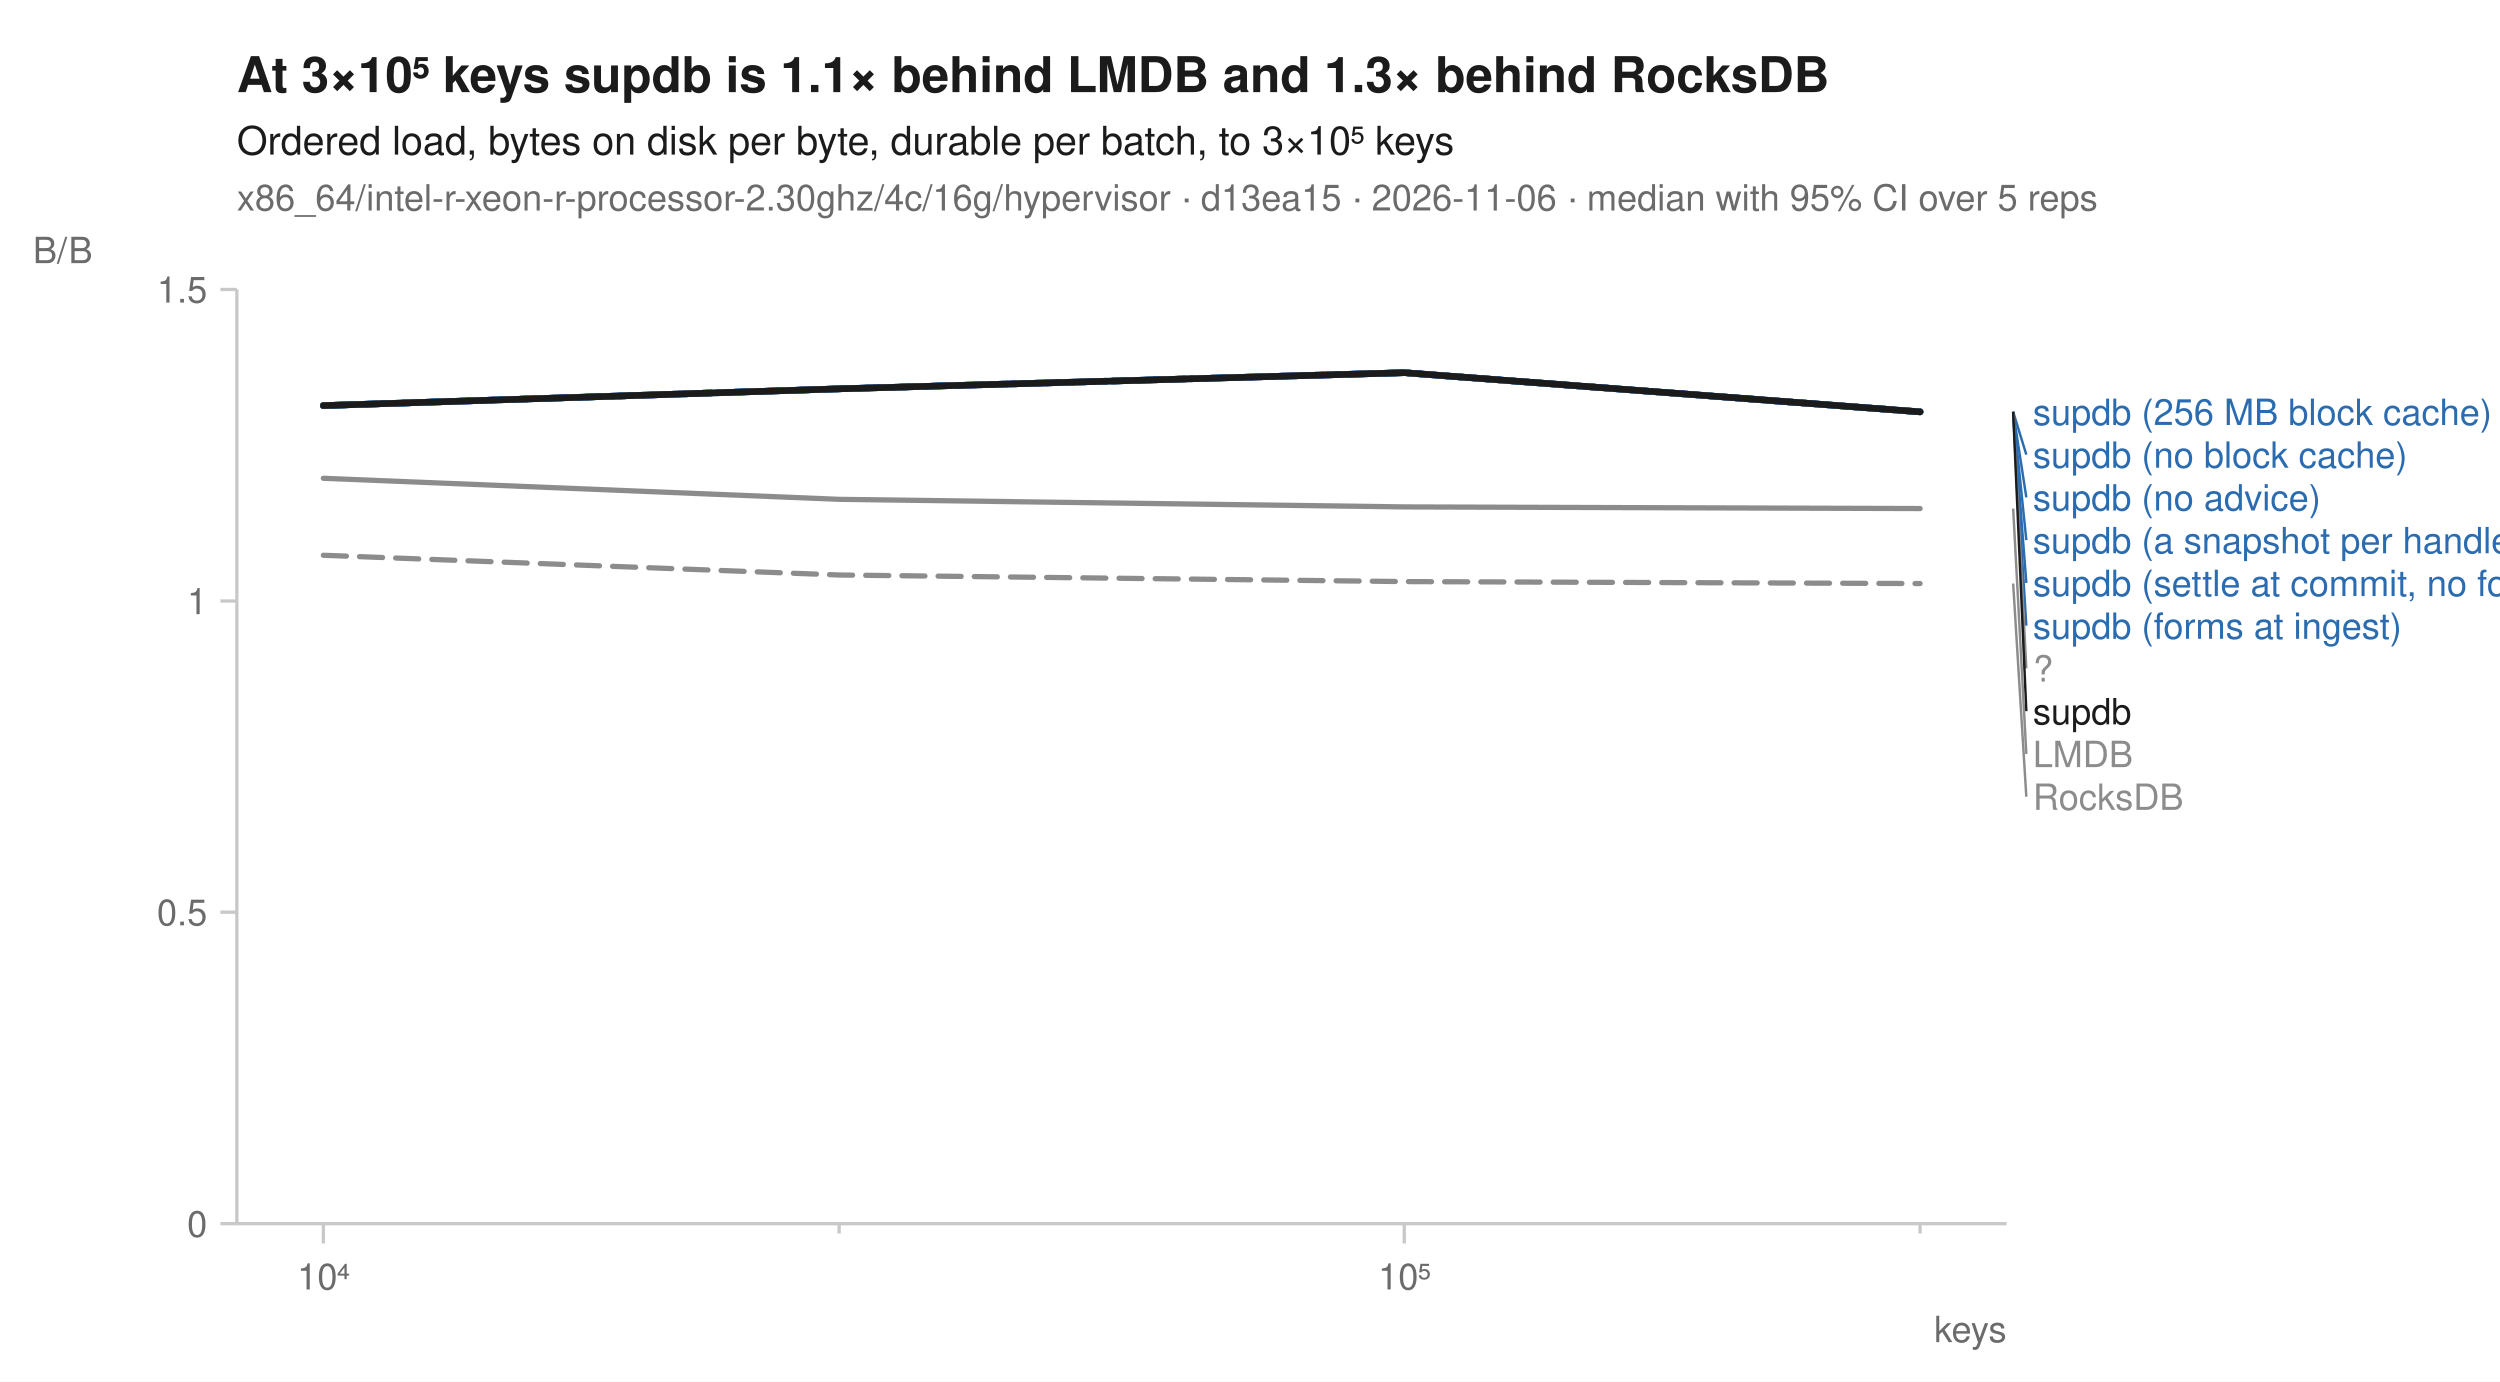
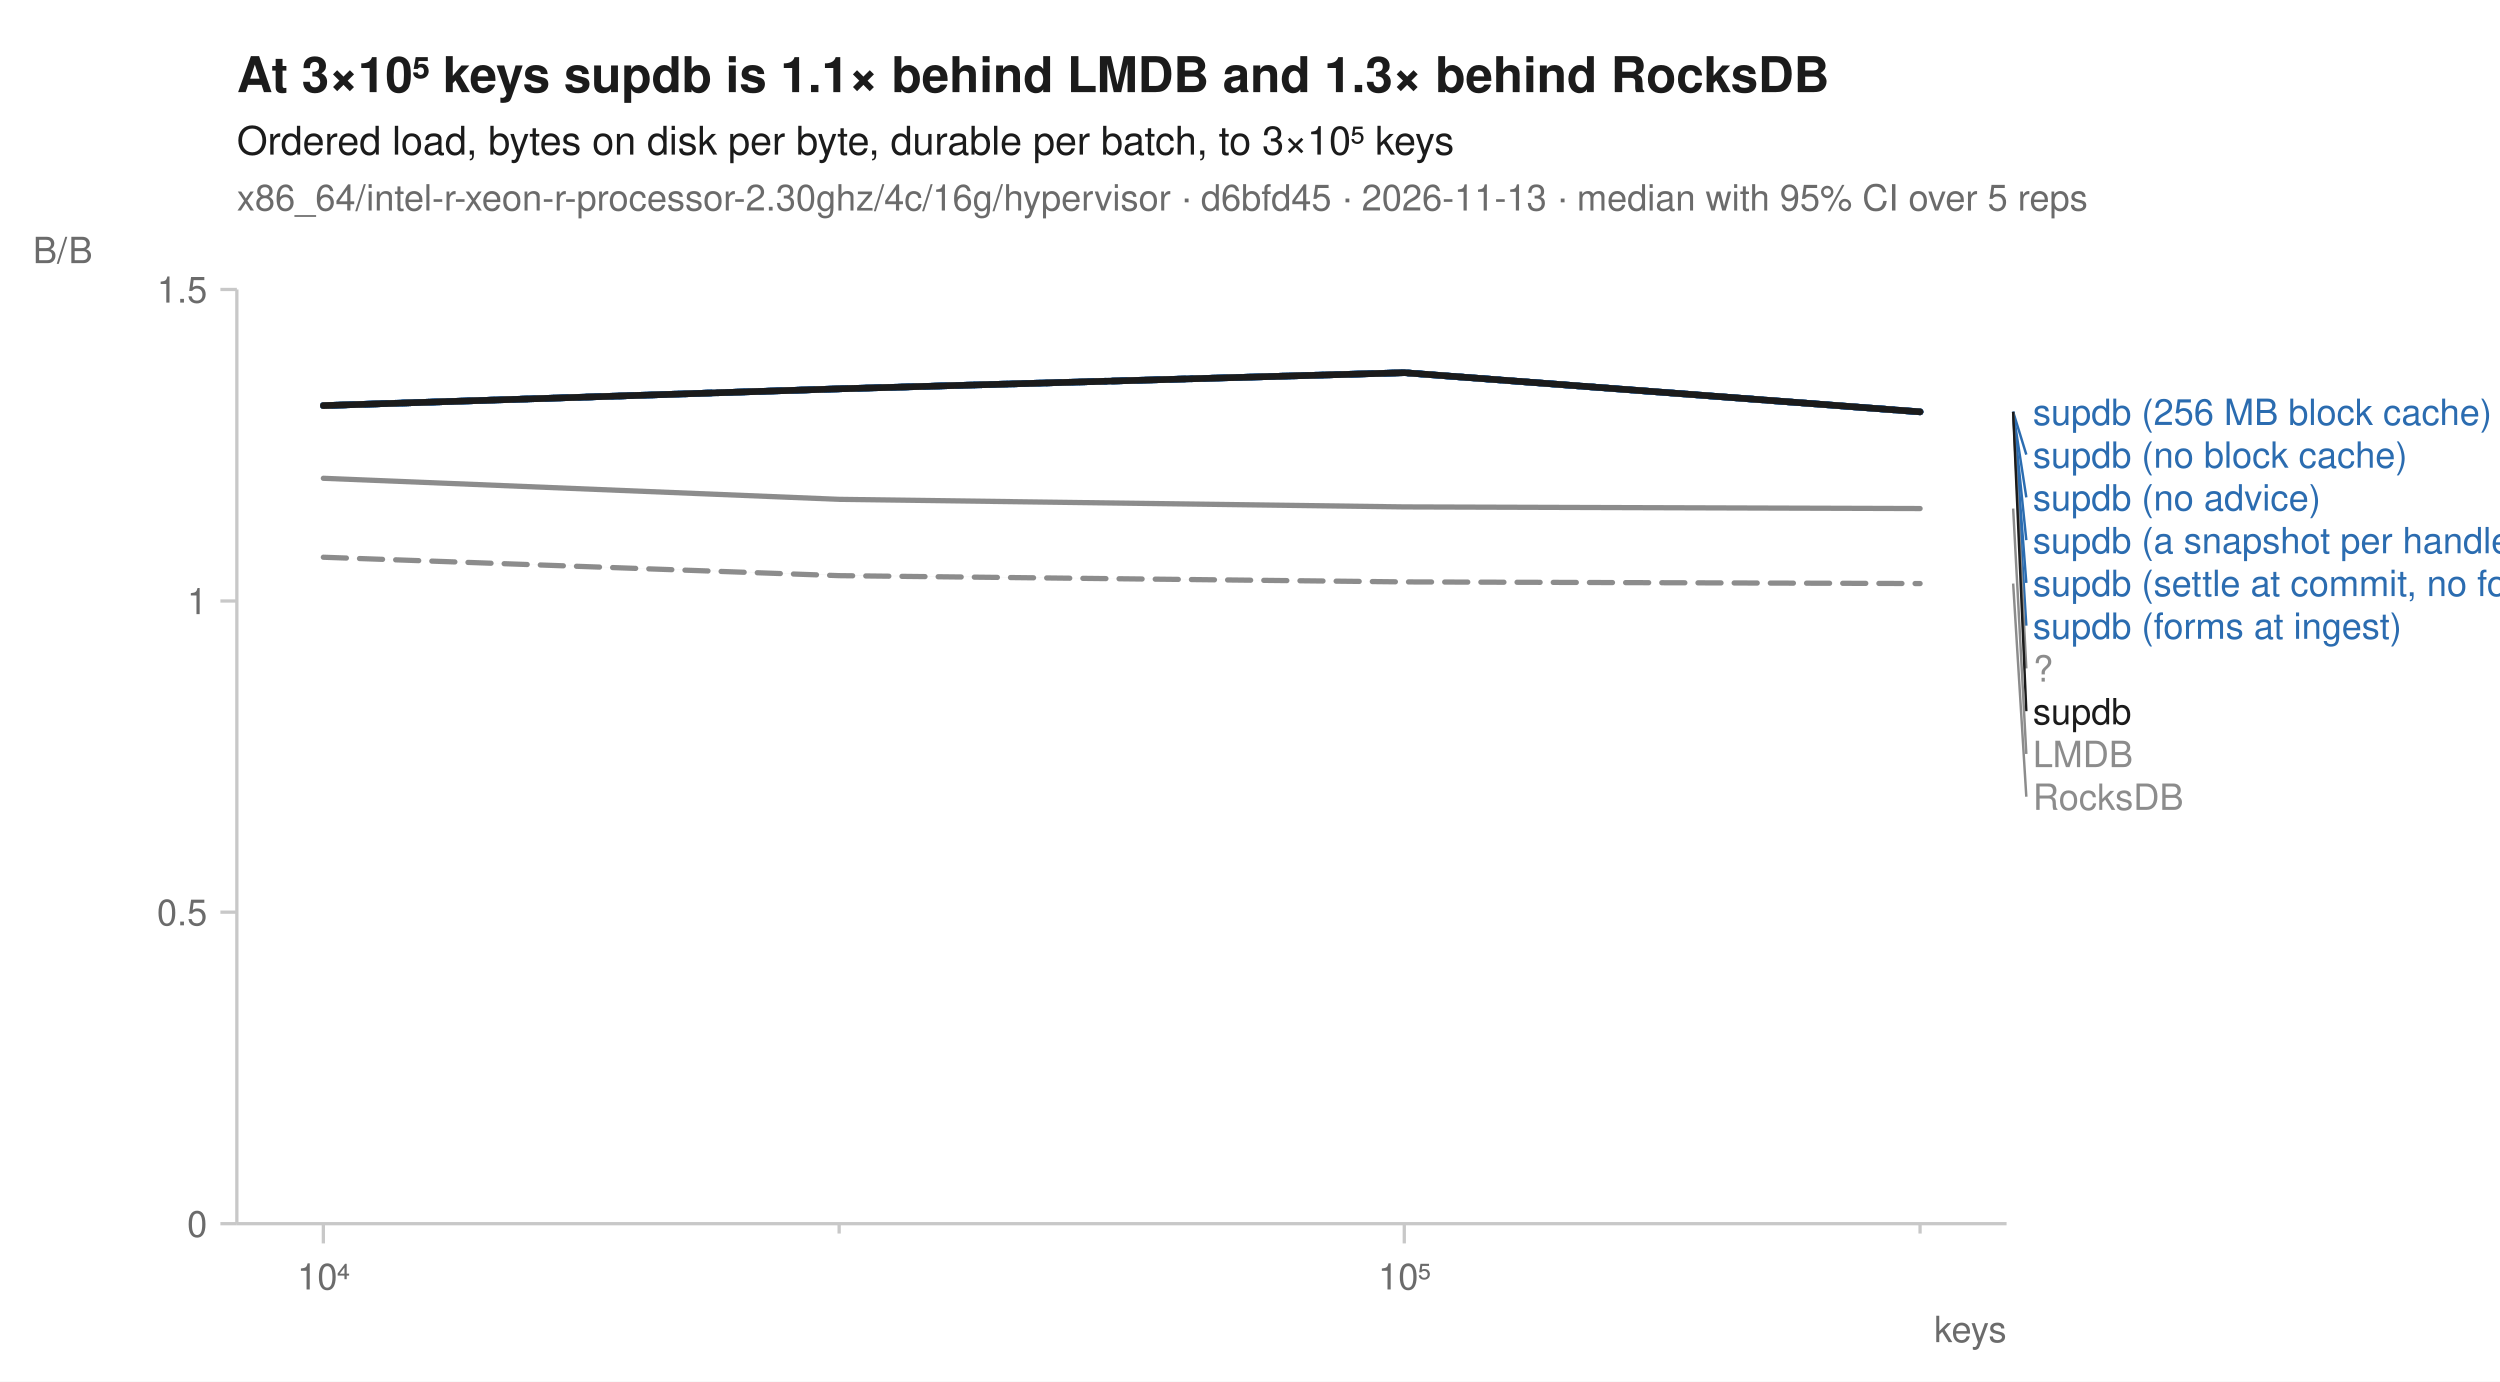
<svg xmlns="http://www.w3.org/2000/svg" width="760" height="420" viewBox="0 0 760 420" font-family="-apple-system, BlinkMacSystemFont, 'Segoe UI', Helvetica, Arial, sans-serif" fill="#1b1b1b">
  <rect width="760" height="420" fill="white" />
  <text x="72" y="28" font-size="15" font-weight="600">At 3×10⁵ keys supdb is 1.1× behind LMDB and 1.3× behind RocksDB</text>
  <text x="72" y="47" font-size="12">Ordered load, bytes on disk per byte, durable per batch, to 3×10⁵ keys</text>
-   <text x="72" y="64" font-size="11" fill="#6b6b6b">x86_64/intel-r-xeon-r-processor-2.30ghz/4c/16g/hypervisor · d13ea15 · 2026-11-06 · median with 95% CI over 5 reps</text>
+   <text x="72" y="64" font-size="11" fill="#6b6b6b">x86_64/intel-r-xeon-r-processor-2.30ghz/4c/16g/hypervisor · d6bfd45 · 2026-11-13 · median with 95% CI over 5 reps</text>
  <line x1="72" y1="372" x2="610" y2="372" stroke="#c8c8c8" stroke-width="1" />
  <line x1="72" y1="88" x2="72" y2="372" stroke="#c8c8c8" stroke-width="1" />
  <line x1="98.3" y1="372" x2="98.3" y2="378" stroke="#c8c8c8" stroke-width="1" />
  <text x="98.3" y="392" font-size="11" text-anchor="middle" fill="#6b6b6b">10⁴</text>
  <line x1="255.1" y1="372" x2="255.1" y2="375" stroke="#c8c8c8" stroke-width="1" />
  <line x1="426.9" y1="372" x2="426.9" y2="378" stroke="#c8c8c8" stroke-width="1" />
  <text x="426.9" y="392" font-size="11" text-anchor="middle" fill="#6b6b6b">10⁵</text>
  <line x1="583.7" y1="372" x2="583.7" y2="375" stroke="#c8c8c8" stroke-width="1" />
  <text x="610" y="408" font-size="11" text-anchor="end" fill="#6b6b6b">keys</text>
  <line x1="67" y1="372.0" x2="72" y2="372.0" stroke="#c8c8c8" stroke-width="1" />
  <text x="63" y="376.0" font-size="11" text-anchor="end" fill="#6b6b6b">0</text>
  <line x1="67" y1="277.3" x2="72" y2="277.3" stroke="#c8c8c8" stroke-width="1" />
  <text x="63" y="281.3" font-size="11" text-anchor="end" fill="#6b6b6b">0.5</text>
  <line x1="67" y1="182.7" x2="72" y2="182.7" stroke="#c8c8c8" stroke-width="1" />
  <text x="63" y="186.7" font-size="11" text-anchor="end" fill="#6b6b6b">1</text>
  <line x1="67" y1="88.0" x2="72" y2="88.0" stroke="#c8c8c8" stroke-width="1" />
  <text x="63" y="92.0" font-size="11" text-anchor="end" fill="#6b6b6b">1.5</text>
  <text x="10" y="80" font-size="11" text-anchor="start" fill="#6b6b6b">B/B</text>
-   <path d="M98.3,168.8 L255.1,174.8 L426.9,176.8 L583.7,177.4 L583.7,177.4 L426.9,176.8 L255.1,174.8 L98.3,168.8 Z" fill="#8c8c8c" fill-opacity="0.10" />
-   <path d="M98.3,145.4 L255.1,151.8 L426.9,154.1 L583.7,154.6 L583.7,154.6 L426.9,154.1 L255.1,151.8 L98.3,145.4 Z" fill="#8c8c8c" fill-opacity="0.10" />
+   <path d="M98.3,169.4 L255.1,174.8 L426.9,176.9 L583.7,177.4 L583.7,177.4 L426.9,176.9 L255.1,175.0 L98.3,169.4 Z" fill="#8c8c8c" fill-opacity="0.10" />
+   <path d="M98.3,145.4 L255.1,151.6 L426.9,154.1 L583.7,154.6 L583.7,154.6 L426.9,154.1 L255.1,151.8 L98.3,145.4 Z" fill="#8c8c8c" fill-opacity="0.10" />
  <path d="M98.3,123.3 L255.1,118.0 L426.9,113.3 L583.7,125.2 L583.7,125.2 L426.9,113.3 L255.1,118.2 L98.3,123.3 Z" fill="#2b6cb0" fill-opacity="0.10" />
  <path d="M98.3,123.3 L255.1,118.0 L426.9,113.3 L583.7,125.2 L583.7,125.2 L426.9,113.3 L255.1,118.2 L98.3,123.3 Z" fill="#2b6cb0" fill-opacity="0.10" />
  <path d="M98.3,123.3 L255.1,118.0 L426.9,113.3 L583.7,125.2 L583.7,125.2 L426.9,113.3 L255.1,118.2 L98.3,123.3 Z" fill="#2b6cb0" fill-opacity="0.10" />
  <path d="M98.3,123.3 L255.1,118.0 L426.9,113.3 L583.7,125.2 L583.7,125.2 L426.9,113.3 L255.1,118.2 L98.3,123.3 Z" fill="#2b6cb0" fill-opacity="0.10" />
-   <path d="M98.3,123.3 L255.1,118.0 L426.9,113.3 L583.7,125.2 L583.7,125.2 L426.9,113.3 L255.1,118.2 L98.3,123.3 Z" fill="#2b6cb0" fill-opacity="0.10" />
+   <path d="M98.3,123.3 L255.1,118.0 L426.9,113.2 L583.7,125.2 L583.7,125.2 L426.9,113.3 L255.1,118.2 L98.3,123.3 Z" fill="#2b6cb0" fill-opacity="0.10" />
  <path d="M98.3,123.3 L255.1,118.0 L426.9,113.3 L583.7,125.2 L583.7,125.2 L426.9,113.3 L255.1,118.2 L98.3,123.3 Z" fill="#2b6cb0" fill-opacity="0.10" />
  <path d="M98.3,123.3 L255.1,118.0 L426.9,113.3 L583.7,125.2 L583.7,125.2 L426.9,113.3 L255.1,118.2 L98.3,123.3 Z" fill="#8c8c8c" fill-opacity="0.10" />
  <path d="M98.3,123.3 L255.1,118.0 L426.9,113.3 L583.7,125.2 L583.7,125.2 L426.9,113.3 L255.1,118.2 L98.3,123.3 Z" fill="#1b1b1b" fill-opacity="0.10" />
-   <path d="M98.3,168.8 L255.1,174.8 L426.9,176.8 L583.7,177.4 " fill="none" stroke="#8c8c8c" stroke-width="1.6" stroke-linejoin="round" stroke-linecap="round" stroke-dasharray="7,4" />
+   <path d="M98.3,169.4 L255.1,175.0 L426.9,176.9 L583.7,177.4 " fill="none" stroke="#8c8c8c" stroke-width="1.6" stroke-linejoin="round" stroke-linecap="round" stroke-dasharray="7,4" />
  <path d="M98.3,145.4 L255.1,151.8 L426.9,154.1 L583.7,154.6 " fill="none" stroke="#8c8c8c" stroke-width="1.6" stroke-linejoin="round" stroke-linecap="round" />
  <path d="M98.3,123.3 L255.1,118.2 L426.9,113.3 L583.7,125.2 " fill="none" stroke="#2b6cb0" stroke-width="2" stroke-linejoin="round" stroke-linecap="round" stroke-dasharray="2,3" />
  <path d="M98.3,123.3 L255.1,118.2 L426.9,113.3 L583.7,125.2 " fill="none" stroke="#2b6cb0" stroke-width="2" stroke-linejoin="round" stroke-linecap="round" stroke-dasharray="7,4" />
  <path d="M98.3,123.3 L255.1,118.2 L426.9,113.3 L583.7,125.2 " fill="none" stroke="#2b6cb0" stroke-width="2" stroke-linejoin="round" stroke-linecap="round" />
  <path d="M98.3,123.3 L255.1,118.2 L426.9,113.3 L583.7,125.2 " fill="none" stroke="#2b6cb0" stroke-width="2" stroke-linejoin="round" stroke-linecap="round" stroke-dasharray="6,2" />
  <path d="M98.3,123.3 L255.1,118.2 L426.9,113.3 L583.7,125.2 " fill="none" stroke="#2b6cb0" stroke-width="2" stroke-linejoin="round" stroke-linecap="round" stroke-dasharray="8,2" />
  <path d="M98.3,123.3 L255.1,118.2 L426.9,113.3 L583.7,125.2 " fill="none" stroke="#2b6cb0" stroke-width="2" stroke-linejoin="round" stroke-linecap="round" stroke-dasharray="4,2" />
  <path d="M98.3,123.3 L255.1,118.2 L426.9,113.3 L583.7,125.2 " fill="none" stroke="#8c8c8c" stroke-width="2" stroke-linejoin="round" stroke-linecap="round" stroke-dasharray="2,3" />
  <path d="M98.3,123.3 L255.1,118.2 L426.9,113.3 L583.7,125.2 " fill="none" stroke="#1b1b1b" stroke-width="2" stroke-linejoin="round" stroke-linecap="round" />
  <text x="618.0" y="129.2" font-size="11" fill="#2b6cb0">supdb (256 MB block cache)</text>
  <line x1="612.0" y1="125.2" x2="616.0" y2="138.2" stroke="#2b6cb0" stroke-width="0.75" />
  <text x="618.0" y="142.2" font-size="11" fill="#2b6cb0">supdb (no block cache)</text>
  <line x1="612.0" y1="125.2" x2="616.0" y2="151.2" stroke="#2b6cb0" stroke-width="0.75" />
  <text x="618.0" y="155.2" font-size="11" fill="#2b6cb0">supdb (no advice)</text>
  <line x1="612.0" y1="125.2" x2="616.0" y2="164.2" stroke="#2b6cb0" stroke-width="0.75" />
  <text x="618.0" y="168.2" font-size="11" fill="#2b6cb0">supdb (a snapshot per handle)</text>
  <line x1="612.0" y1="125.2" x2="616.0" y2="177.2" stroke="#2b6cb0" stroke-width="0.75" />
  <text x="618.0" y="181.2" font-size="11" fill="#2b6cb0">supdb (settle at commit, no forms)</text>
  <line x1="612.0" y1="125.2" x2="616.0" y2="190.2" stroke="#2b6cb0" stroke-width="0.75" />
  <text x="618.0" y="194.2" font-size="11" fill="#2b6cb0">supdb (forms at ingest)</text>
  <line x1="612.0" y1="125.2" x2="616.0" y2="203.2" stroke="#8c8c8c" stroke-width="0.75" />
  <text x="618.0" y="207.2" font-size="11" fill="#8c8c8c">?</text>
  <line x1="612.0" y1="125.2" x2="616.0" y2="216.2" stroke="#1b1b1b" stroke-width="0.75" />
  <text x="618.0" y="220.2" font-size="11" fill="#1b1b1b">supdb</text>
  <line x1="612.0" y1="154.6" x2="616.0" y2="229.2" stroke="#8c8c8c" stroke-width="0.75" />
  <text x="618.0" y="233.2" font-size="11" fill="#8c8c8c">LMDB</text>
  <line x1="612.0" y1="177.4" x2="616.0" y2="242.2" stroke="#8c8c8c" stroke-width="0.75" />
  <text x="618.0" y="246.2" font-size="11" fill="#8c8c8c">RocksDB</text>
</svg>
